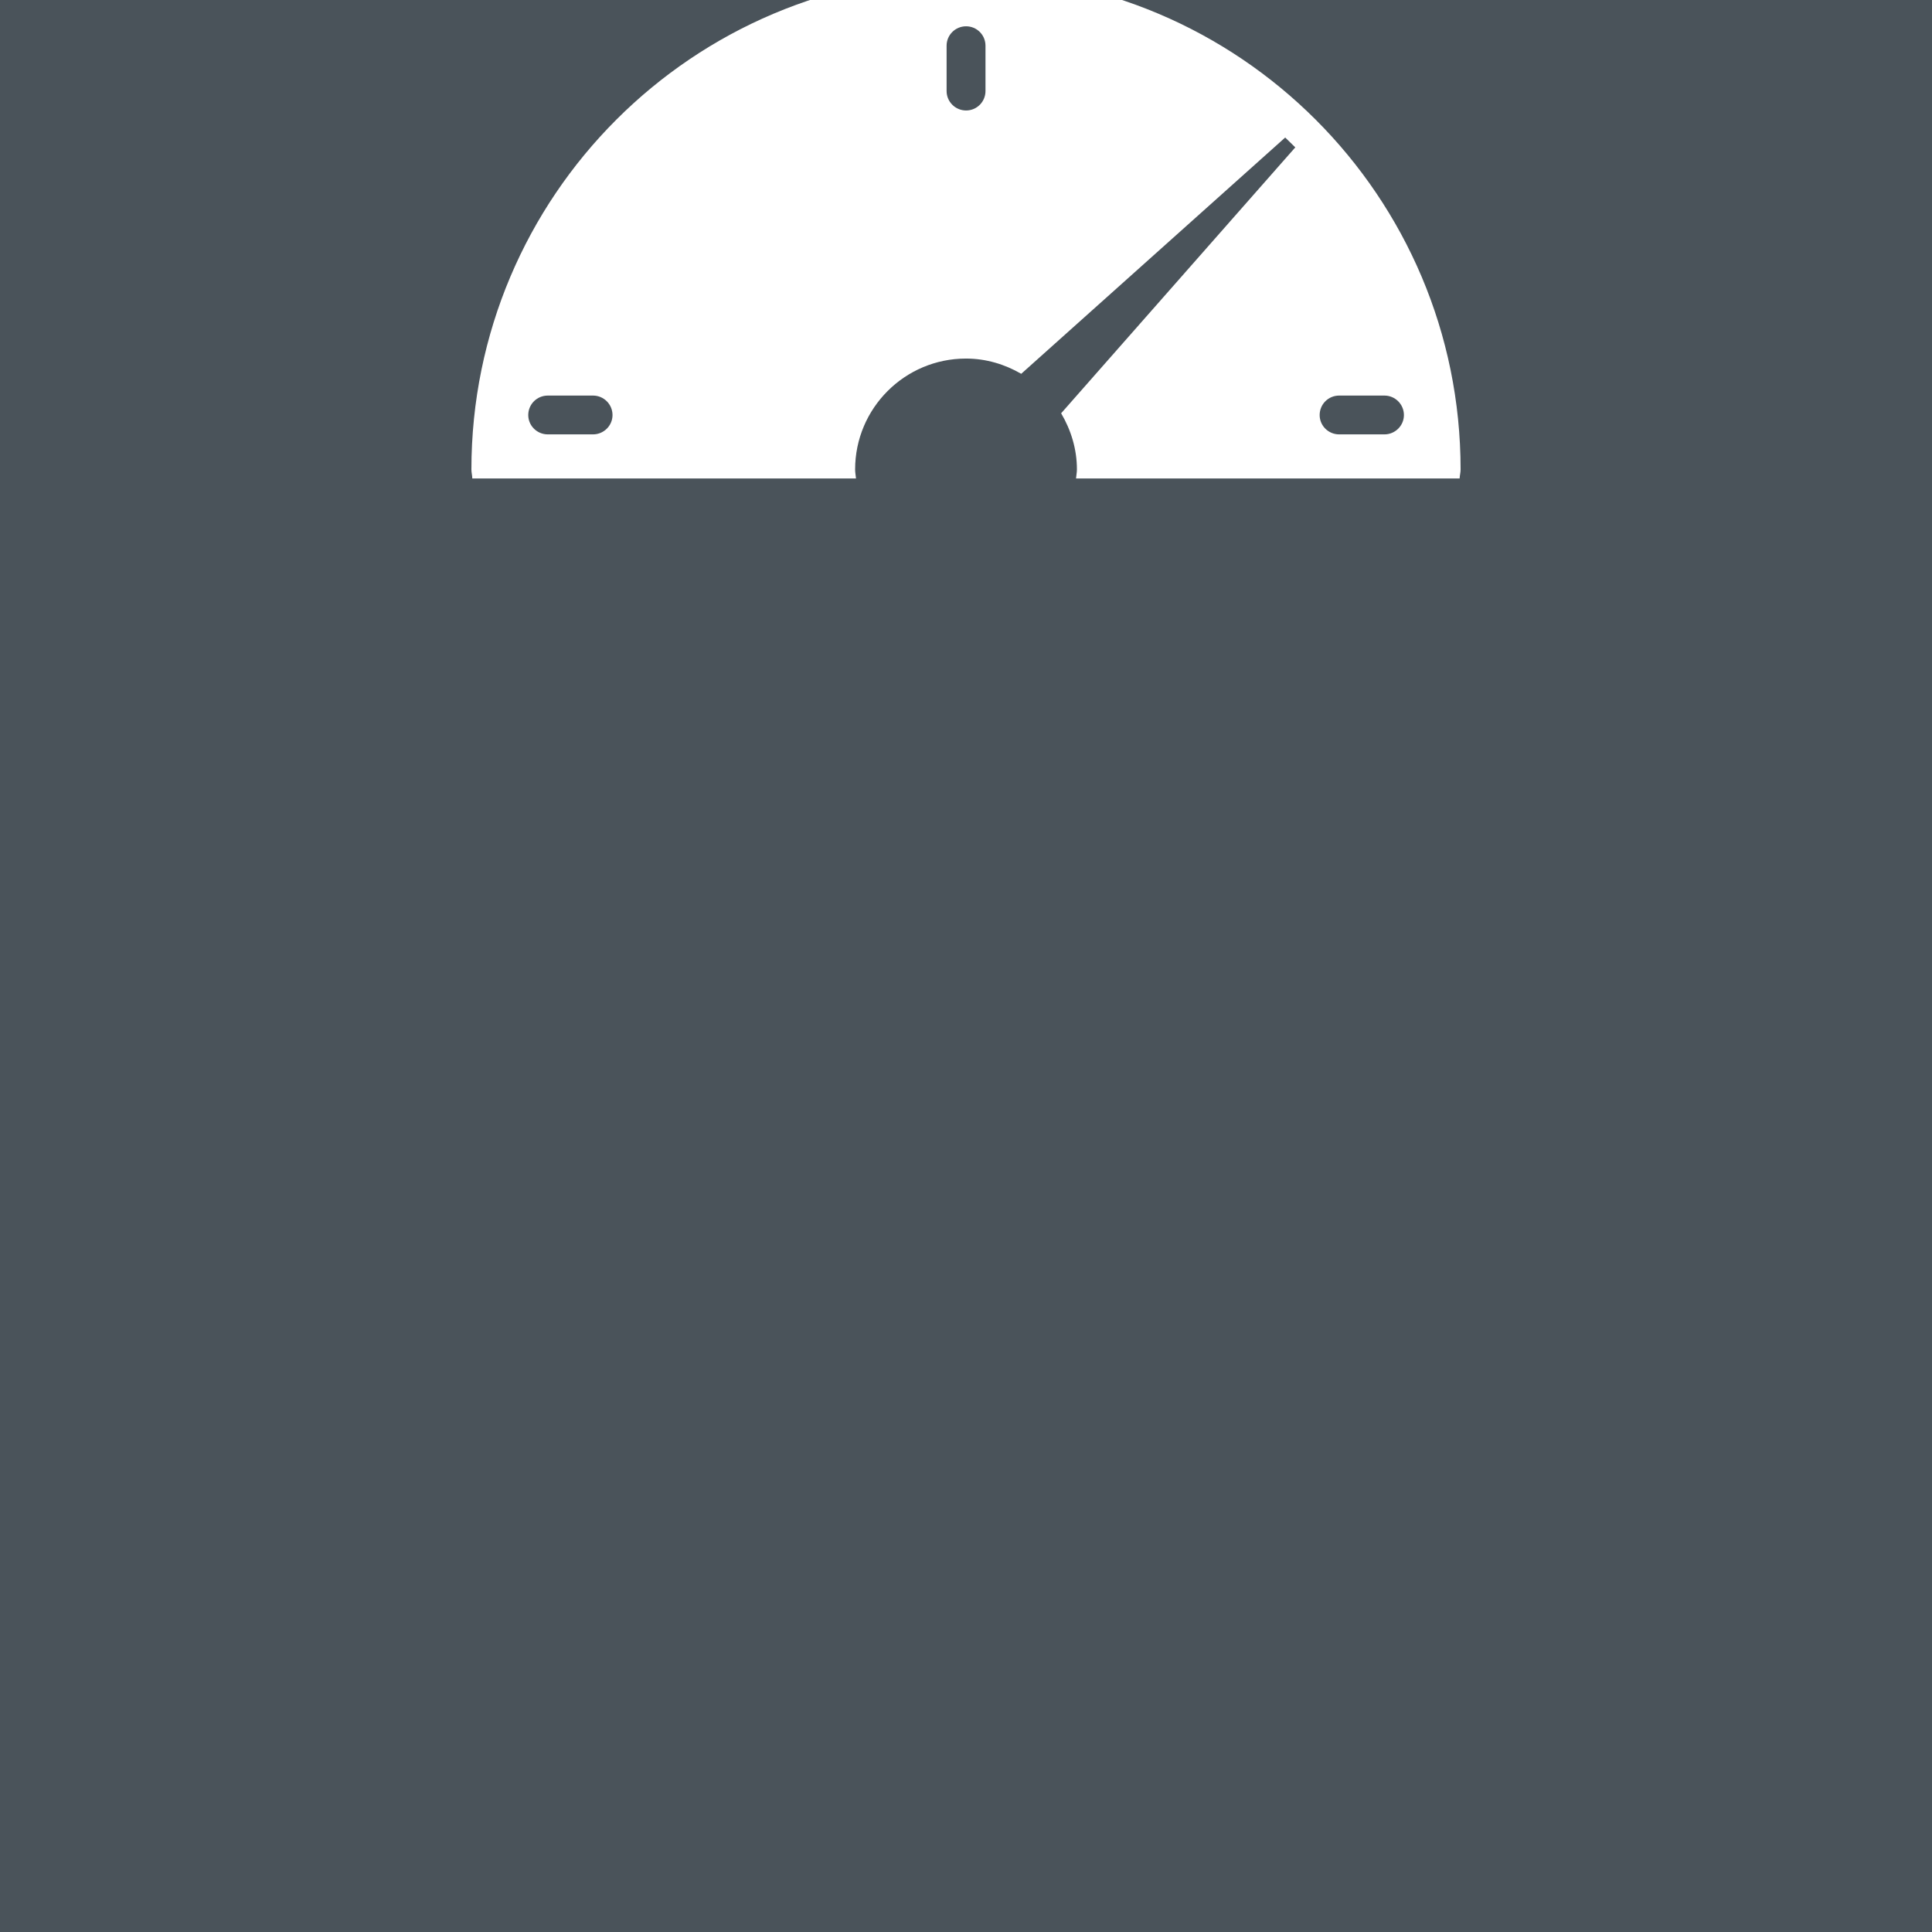
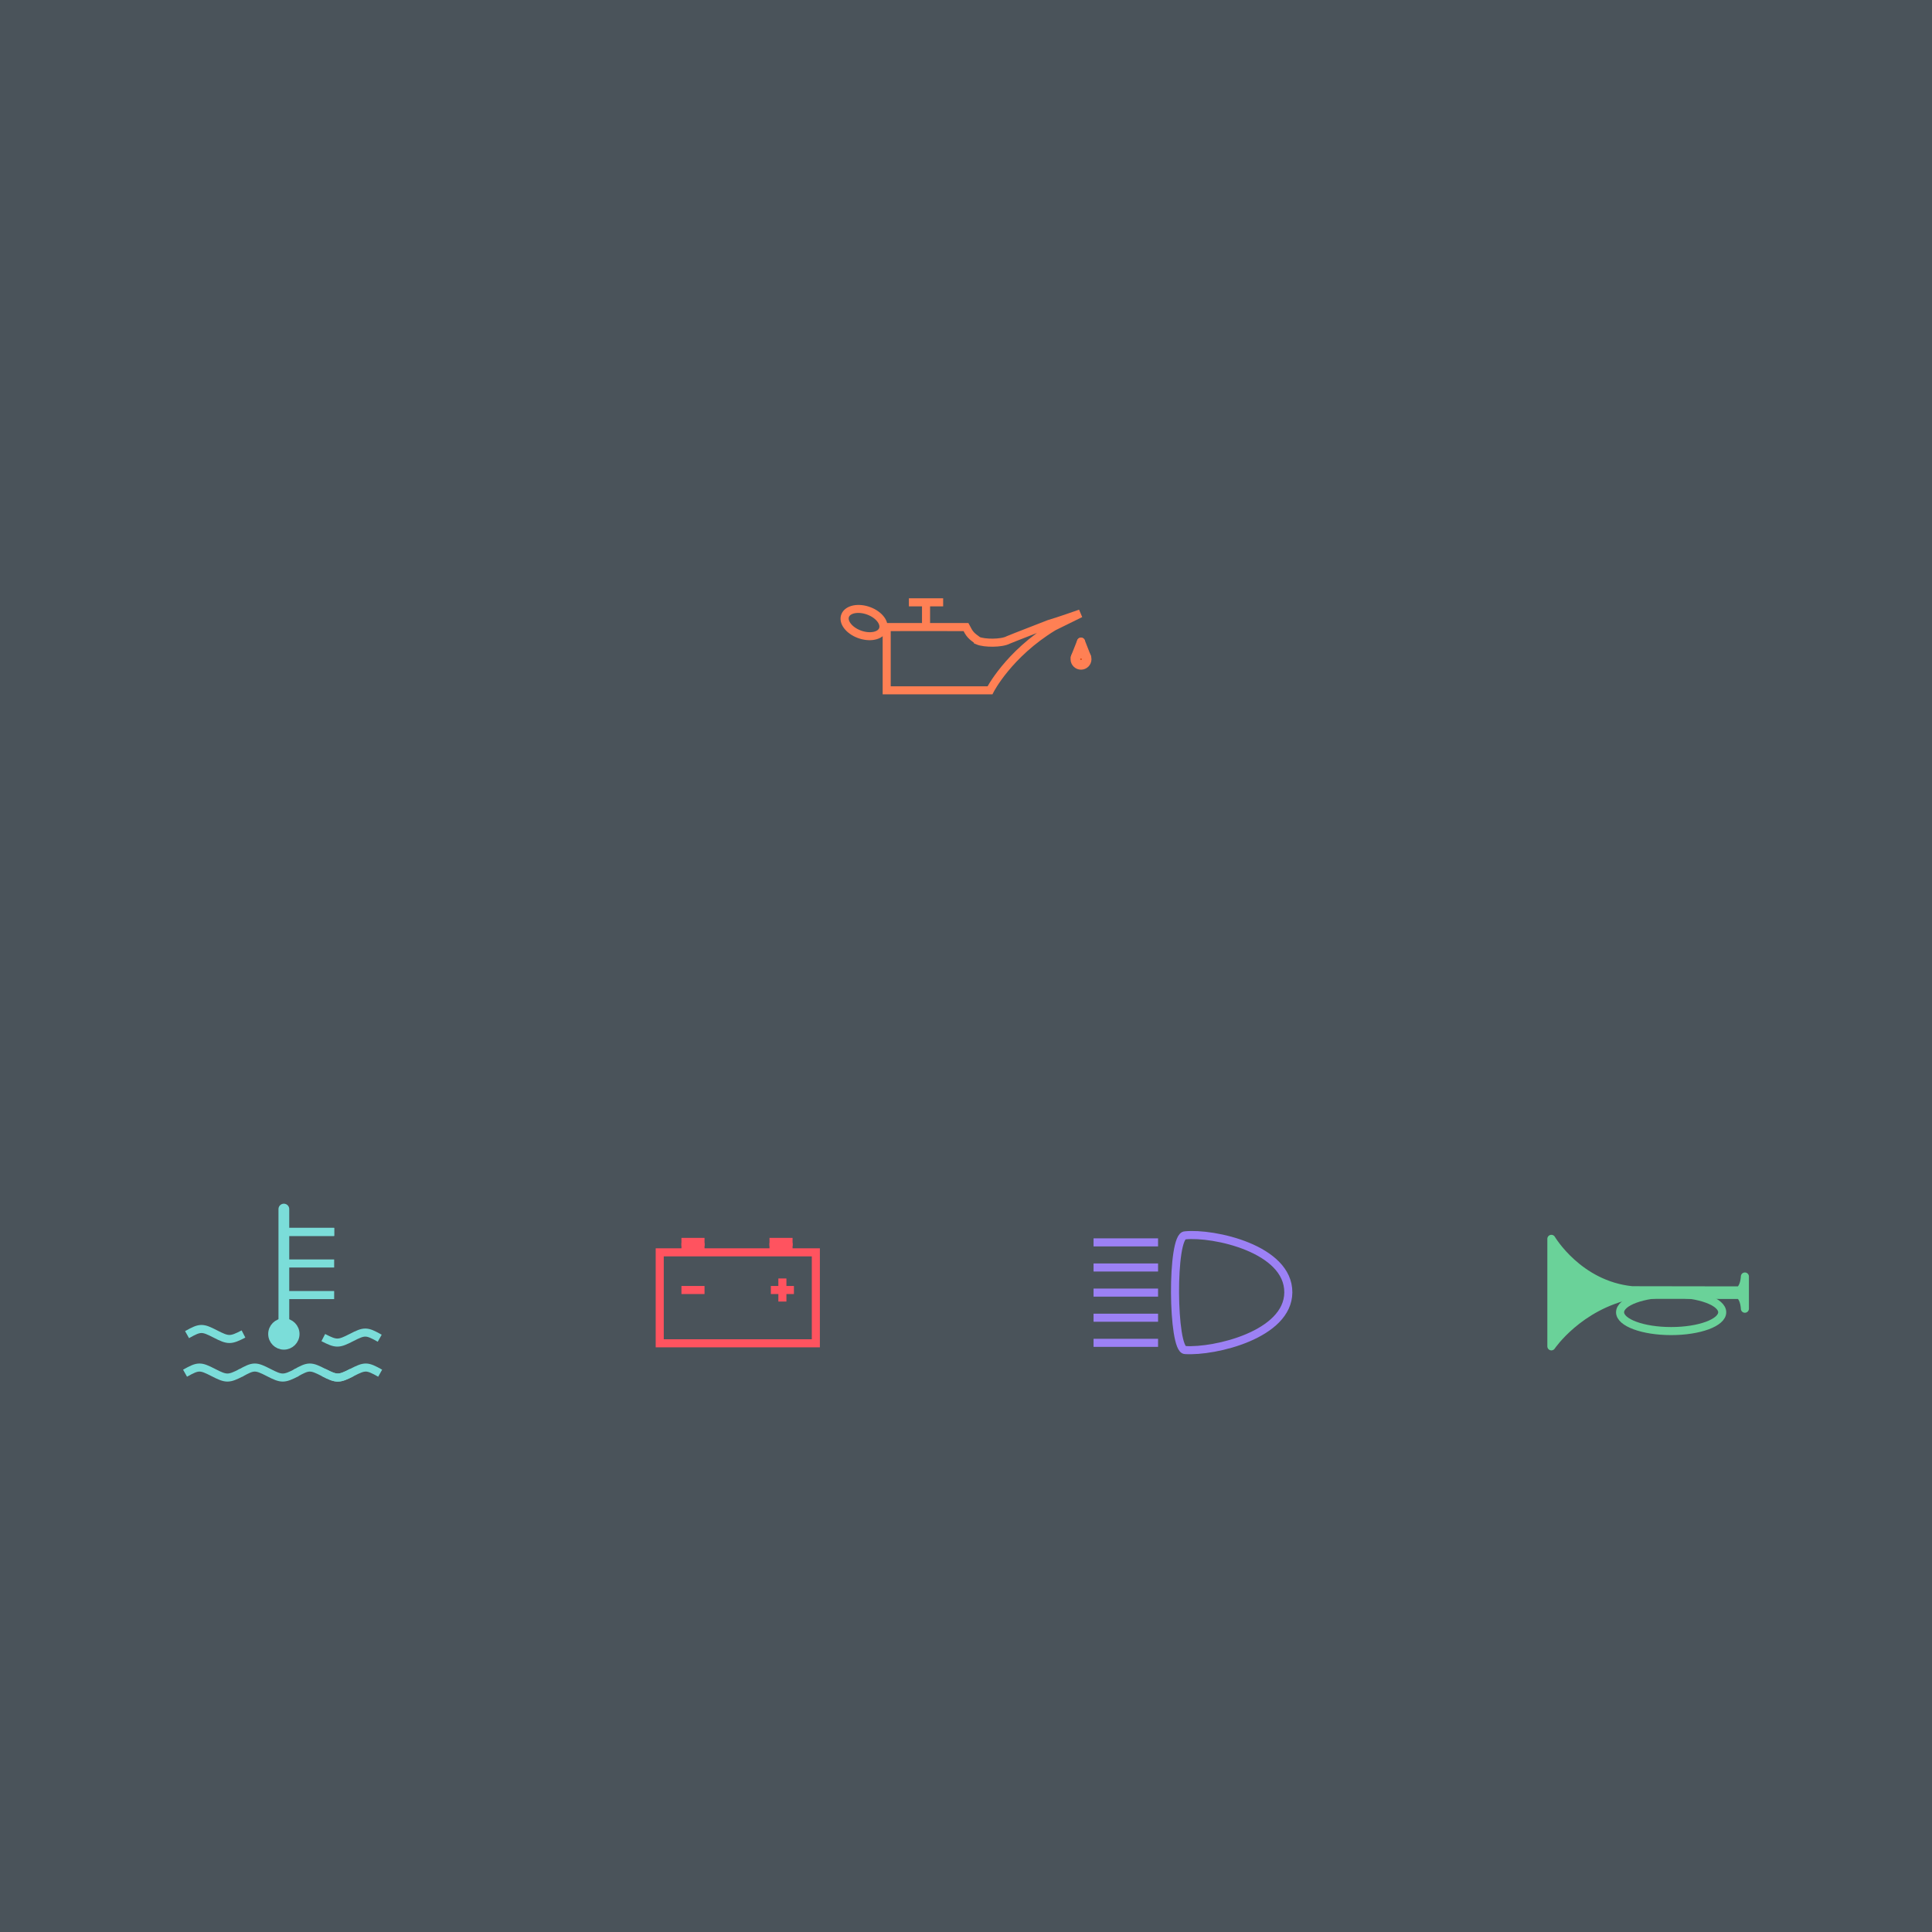
<svg xmlns="http://www.w3.org/2000/svg" id="svg2" version="1.1" xml:space="preserve" width="1000" height="1000" viewBox="0 0 1000 1000">
  <defs id="defs6" />
  <g id="g10" transform="matrix(1.25,0,0,-1.25,0,1000)">
    <path id="path14" style="fill:#4a535a;fill-opacity:1;fill-rule:nonzero;stroke:none" d="m 0,-49.78 800,0 0,1164.301 -800,0 0,-1164.301 z" />
-     <flowRoot xml:space="preserve" id="flowRoot14982" style="font-style:normal;font-weight:normal;font-size:10px;line-height:125%;font-family:Sans;letter-spacing:0px;word-spacing:0px;fill:#f0f0f0;fill-opacity:1;stroke:none;stroke-width:1px;stroke-linecap:butt;stroke-linejoin:miter;stroke-opacity:1" transform="matrix(0.8,0,0,-0.8,145.5998,1053.736)">
+     <flowRoot xml:space="preserve" id="flowRoot14982" style="font-style:normal;font-weight:normal;font-size:10px;line-height:125%;font-family:Sans;text-align:center;letter-spacing:0px;word-spacing:0px;text-anchor:middle;fill:#f0f0f0;fill-opacity:1;stroke:none;stroke-width:1px;stroke-linecap:butt;stroke-linejoin:miter;stroke-opacity:1" transform="matrix(0.8,0,0,-0.8,-63.29159,1289.21)">
      <flowRegion id="flowRegion14984">
-         <rect id="rect14986" width="685.381" height="250" x="70.975" y="611.229" style="fill:#f0f0f0;fill-opacity:1" />
+         <rect id="rect14986" width="1013.479" height="351.823" x="70.975" y="611.229" style="text-align:center;text-anchor:middle;fill:#f0f0f0;fill-opacity:1" />
      </flowRegion>
-       <flowPara id="flowPara14988" style="font-style:normal;font-variant:normal;font-weight:bold;font-stretch:normal;font-size:80px;font-family:Ubuntu;-inkscape-font-specification:'Ubuntu Bold';fill:#f0f0f0;fill-opacity:1">Performance</flowPara>
-       <flowPara style="font-style:normal;font-variant:normal;font-weight:bold;font-stretch:normal;font-size:80px;font-family:Ubuntu;-inkscape-font-specification:'Ubuntu Bold';fill:#f0f0f0;fill-opacity:1" id="flowPara7725">Engineering</flowPara>
+       <flowPara id="flowPara14988" style="font-style:normal;font-variant:normal;font-weight:bold;font-stretch:normal;font-size:80px;font-family:Ubuntu;-inkscape-font-specification:'Ubuntu Bold';text-align:center;text-anchor:middle;fill:#f0f0f0;fill-opacity:1">PerfCake: Performance</flowPara>
+       <flowPara style="font-style:normal;font-variant:normal;font-weight:bold;font-stretch:normal;font-size:80px;font-family:Ubuntu;-inkscape-font-specification:'Ubuntu Bold';text-align:center;text-anchor:middle;fill:#f0f0f0;fill-opacity:1" id="flowPara7725">Testing Scenarios</flowPara>
    </flowRoot>
    <flowRoot style="font-style:normal;font-weight:normal;font-size:10px;line-height:125%;font-family:Sans;letter-spacing:0px;word-spacing:0px;fill:#f0f0f0;fill-opacity:1;stroke:none;stroke-width:1px;stroke-linecap:butt;stroke-linejoin:miter;stroke-opacity:1" id="flowRoot14990" xml:space="preserve" transform="matrix(0.8,0,0,-0.8,36.8,599.4237)">
      <flowRegion id="flowRegion14992">
        <rect style="fill:#f0f0f0;fill-opacity:1" y="611.229" x="70.975" height="250" width="685.381" id="rect14994" />
      </flowRegion>
      <flowPara style="font-style:normal;font-variant:normal;font-weight:bold;font-stretch:normal;font-size:40px;font-family:Ubuntu;-inkscape-font-specification:'Ubuntu Bold';fill:#f0f0f0;fill-opacity:1" id="flowPara14996">Martin Večeřa</flowPara>
      <flowPara style="font-style:normal;font-variant:normal;font-weight:bold;font-stretch:normal;font-size:40px;font-family:Ubuntu;-inkscape-font-specification:'Ubuntu Bold';fill:#f0f0f0;fill-opacity:1" id="flowPara7727">Pavel Macík</flowPara>
    </flowRoot>
    <rect style="fill:#dd4814;fill-opacity:1;stroke:none;stroke-width:4;stroke-linecap:round;stroke-miterlimit:4;stroke-dasharray:none;stroke-opacity:1" id="rect7724" width="799.867" height="70.145" x="0.006" y="-1066.461" transform="scale(1,-1)" />
-     <g transform="matrix(0.8148941,0,0,-0.8148941,195.2,910.9252)" id="g3">
-       <g id="g5">
-         <g id="g7">
-           <path style="fill:#ffffff" d="M 502.642,374.706 C 502.664,235.876 390.15,123.363 251.321,123.363 112.492,123.363 0,235.877 0,374.685 c 0,1.575 0.431,2.998 0.453,4.573 l 194.978,0 c -0.129,-1.532 -0.453,-3.02 -0.453,-4.573 0,-31.127 25.238,-56.364 56.343,-56.364 10.268,0 19.78,2.955 28.064,7.744 l 134.127,-120.063 5.134,5.004 -118.985,135.119 c 4.961,8.413 8.024,18.098 8.024,28.56 0,1.553 -0.345,3.041 -0.453,4.573 l 194.914,0 0,0.022 c 0.065,-1.597 0.496,-2.999 0.496,-4.574 z M 61.8,356.845 l -22.994,0 c -5.479,0 -9.923,-4.422 -9.923,-9.815 0,-5.501 4.444,-9.901 9.923,-9.901 l 22.994,0 c 5.457,0 9.901,4.422 9.901,9.901 0,5.393 -4.443,9.815 -9.901,9.815 z M 261.222,182.381 c 0,5.436 -4.379,9.879 -9.858,9.879 -5.479,0 -9.901,-4.444 -9.901,-9.879 l 0,-23.038 c 0,-5.436 4.422,-9.858 9.901,-9.858 5.479,0 9.858,4.422 9.858,9.858 l 0,23.038 z m 202.744,174.464 -23.038,0 c -5.479,0 -9.901,-4.422 -9.901,-9.815 0,-5.501 4.422,-9.901 9.901,-9.901 l 23.038,0 c 5.414,0 9.879,4.422 9.879,9.901 0,5.393 -4.465,9.815 -9.879,9.815 z" id="path9" />
+     <flowRoot transform="matrix(0.8,0,0,-0.8,-63.29159,895.6101)" style="font-style:normal;font-weight:normal;font-size:10px;line-height:125%;font-family:Sans;text-align:center;letter-spacing:0px;word-spacing:0px;text-anchor:middle;fill:#f0f0f0;fill-opacity:1;stroke:none;stroke-width:1px;stroke-linecap:butt;stroke-linejoin:miter;stroke-opacity:1" id="flowRoot4164" xml:space="preserve">
+       <flowRegion id="flowRegion4166">
+         <rect style="text-align:center;text-anchor:middle;fill:#f0f0f0;fill-opacity:1" y="611.229" x="70.975" height="351.823" width="1013.479" id="rect4168" />
+       </flowRegion>
+       <flowPara id="flowPara4172" style="font-style:italic;font-variant:normal;font-weight:600;font-stretch:normal;font-size:60px;font-family:Ubuntu;-inkscape-font-specification:'Ubuntu Semi-Bold Italic';text-align:center;text-anchor:middle;fill:#f0f0f0;fill-opacity:1">PerfCake Handbook</flowPara>
+     </flowRoot>
+     <g id="g4626" style="stroke:#ff8054;stroke-opacity:1" transform="matrix(2.22587,0,0,-2.22587,-594.9569,1005.586)">
+       <path id="path4431" d="m 449.22,211.549 c -1.264,-0.921 -1.517,-1.14 -2.234,-2.532 -3.031,-0.017 -14.744,0 -14.744,0 l 0,11.766 19.212,0 c 0,0 3.415,-6.733 11.84,-11.84 l 4.989,-2.457 c 0,0 -4.325,1.524 -5.826,1.945 -0.974,0.395 -6.394,2.469 -7.578,2.97 -1.264,0.685 -4.475,0.649 -5.659,0.149 z" style="fill:none;fill-rule:evenodd;stroke:#ff8054;stroke-width:1.5;stroke-linecap:butt;stroke-linejoin:miter;stroke-miterlimit:4;stroke-dasharray:none;stroke-opacity:1" />
+       <ellipse transform="matrix(0.9363711,0.3510117,-0.3800996,0.9249456,0,0)" ry="2.345" rx="3.743" cy="44.71" cx="475.265" id="ellipse4433" style="fill:none;fill-opacity:1;stroke:#ff8054;stroke-width:1.5;stroke-linecap:round;stroke-miterlimit:4;stroke-dasharray:none;stroke-dashoffset:0;stroke-opacity:1" />
+       <path id="path4435" d="m 436.376,204.413 6.371,0" style="fill:none;fill-rule:evenodd;stroke:#ff8054;stroke-width:1.5;stroke-linecap:butt;stroke-linejoin:miter;stroke-miterlimit:4;stroke-dasharray:none;stroke-opacity:1" />
+       <path id="path4437" d="m 439.562,204.518 0,4.212" style="fill:none;fill-rule:evenodd;stroke:#ff8054;stroke-width:1.5;stroke-linecap:butt;stroke-linejoin:miter;stroke-miterlimit:4;stroke-dasharray:none;stroke-opacity:1" />
+       <g style="fill:#dd4814;fill-opacity:1;stroke:#ff8054;stroke-opacity:1" transform="translate(-339.4113,-492.8534)" id="g4439">
+         <path style="fill:#dd4814;fill-opacity:1;fill-rule:evenodd;stroke:#ff8054;stroke-width:1.5;stroke-linecap:round;stroke-linejoin:miter;stroke-miterlimit:4;stroke-dasharray:none;stroke-opacity:1" d="m 807.804,704.584 -1.151,2.905" id="path4441" />
+         <circle style="fill:#dd4814;fill-opacity:1;stroke:#ff8054;stroke-width:2.1;stroke-linecap:round;stroke-miterlimit:4;stroke-dasharray:none;stroke-dashoffset:0;stroke-opacity:1" id="circle4443" cx="807.804" cy="707.849" r="0.895" />
+         <path id="path4445" d="m 807.804,704.584 1.134,2.899" style="fill:#dd4814;fill-opacity:1;fill-rule:evenodd;stroke:#ff8054;stroke-width:1.5;stroke-linecap:round;stroke-linejoin:miter;stroke-miterlimit:4;stroke-dasharray:none;stroke-opacity:1" />
+       </g>
+     </g>
+     <g id="g5811" transform="translate(1.636238,-347.2)">
+       <g style="stroke:#ff535f;stroke-opacity:1" transform="matrix(2.22587,0,0,-2.22587,-1047.043,1577.988)" id="g4354">
+         <path style="fill:none;fill-rule:evenodd;stroke:#ff535f;stroke-width:1.5;stroke-linecap:butt;stroke-linejoin:miter;stroke-miterlimit:4;stroke-dasharray:none;stroke-opacity:1" d="m 592.391,426.51 29.042,0 0,16.92 -29.042,0 z" id="path4357" />
+         <path style="fill:none;fill-rule:evenodd;stroke:#ff535f;stroke-width:1.5;stroke-linecap:butt;stroke-linejoin:miter;stroke-miterlimit:4;stroke-dasharray:none;stroke-opacity:1" d="m 596.432,433.517 4.293,0" id="path4359" />
+         <path id="path4361" d="m 613.063,433.517 4.293,0" style="fill:none;fill-rule:evenodd;stroke:#ff535f;stroke-width:1.5;stroke-linecap:butt;stroke-linejoin:miter;stroke-miterlimit:4;stroke-dasharray:none;stroke-opacity:1" />
+         <path style="fill:none;fill-rule:evenodd;stroke:#ff535f;stroke-width:1.5;stroke-linecap:butt;stroke-linejoin:miter;stroke-miterlimit:4;stroke-dasharray:none;stroke-opacity:1" d="m 615.21,431.371 0,4.293" id="path4363" />
+         <path id="path4365" d="m 596.432,425.517 4.293,0" style="fill:none;fill-rule:evenodd;stroke:#ff535f;stroke-width:1.5;stroke-linecap:butt;stroke-linejoin:miter;stroke-miterlimit:4;stroke-dasharray:none;stroke-opacity:1" />
+         <path style="fill:none;fill-rule:evenodd;stroke:#ff535f;stroke-width:1.5;stroke-linecap:butt;stroke-linejoin:miter;stroke-miterlimit:4;stroke-dasharray:none;stroke-opacity:1" d="m 596.432,424.571 4.293,0" id="path4367" />
+         <path style="fill:none;fill-rule:evenodd;stroke:#ff535f;stroke-width:1.5;stroke-linecap:butt;stroke-linejoin:miter;stroke-miterlimit:4;stroke-dasharray:none;stroke-opacity:1" d="m 612.811,425.517 4.293,0" id="path4371" />
+         <path id="path4373" d="m 612.811,424.571 4.293,0" style="fill:none;fill-rule:evenodd;stroke:#ff535f;stroke-width:1.5;stroke-linecap:butt;stroke-linejoin:miter;stroke-miterlimit:4;stroke-dasharray:none;stroke-opacity:1" />
+       </g>
+       <g id="g6064" transform="matrix(2.22587,0,0,-2.22587,-367.0919,1642.571)">
+         <path style="fill:#6ad299;fill-opacity:1;fill-rule:evenodd;stroke:#6ad299;stroke-width:1.5;stroke-linecap:butt;stroke-linejoin:round;stroke-miterlimit:4;stroke-dasharray:none;stroke-opacity:1" d="m 452.787,453.014 0,20 c 0,0 5.062,-7.531 15.031,-9.594 2.156,0 19.938,0.031 19.938,0.031 0.969,0.594 1.031,2.562 1.031,2.562 l 0,-5.994 c 0,0 -0.062,2.026 -1.062,2.588 0,0 -17.938,-0.031 -19.906,-0.031 -10,-1 -15.031,-9.562 -15.031,-9.562 z" id="path4395" />
+         <ellipse style="fill:none;fill-opacity:1;stroke:#6ad299;stroke-width:1.5;stroke-linecap:butt;stroke-linejoin:round;stroke-miterlimit:4;stroke-dasharray:none;stroke-opacity:1" id="ellipse4397" cx="475.068" cy="466.671" rx="9.5" ry="3.5" />
+       </g>
+       <g transform="matrix(2.22587,0,0,-2.22587,-856.2339,1181.921)" id="g4771">
+         <path style="fill:none;fill-opacity:1;fill-rule:evenodd;stroke:#7bddd9;stroke-width:1.5;stroke-linecap:butt;stroke-linejoin:miter;stroke-miterlimit:4;stroke-dasharray:none;stroke-opacity:1" d="m 418.736,263.88 c 2.463,-1.383 2.824,-1.376 5.269,-0.118 2.396,1.233 2.824,1.242 5.23,0" id="path4401" />
+         <path id="path4403" d="m 454.578,264.548 c -2.463,-1.383 -2.824,-1.376 -5.269,-0.118 -2.396,1.233 -2.824,1.242 -5.23,0" style="fill:none;fill-opacity:1;fill-rule:evenodd;stroke:#7bddd9;stroke-width:1.5;stroke-linecap:butt;stroke-linejoin:miter;stroke-miterlimit:4;stroke-dasharray:none;stroke-opacity:1" />
+         <g id="g4405" transform="matrix(0.880794,0,0,0.880794,769.2916,-251.1054)" style="fill:none;fill-opacity:1;stroke:#7bddd9;stroke-width:1.703;stroke-miterlimit:4;stroke-dasharray:none;stroke-opacity:1">
+           <path style="fill:none;fill-opacity:1;fill-rule:evenodd;stroke:#7bddd9;stroke-width:1.703;stroke-linecap:butt;stroke-linejoin:miter;stroke-miterlimit:4;stroke-dasharray:none;stroke-opacity:1" d="m -398.422,592.828 c 2.796,-1.57 3.206,-1.562 5.982,-0.134 2.72,1.399 3.206,1.411 5.938,0" id="path4407" />
+           <path id="path4409" d="m -386.737,592.828 c 2.796,-1.57 3.206,-1.562 5.982,-0.134 2.72,1.399 3.206,1.411 5.938,0" style="fill:none;fill-opacity:1;fill-rule:evenodd;stroke:#7bddd9;stroke-width:1.703;stroke-linecap:butt;stroke-linejoin:miter;stroke-miterlimit:4;stroke-dasharray:none;stroke-opacity:1" />
+           <path style="fill:none;fill-opacity:1;fill-rule:evenodd;stroke:#7bddd9;stroke-width:1.703;stroke-linecap:butt;stroke-linejoin:miter;stroke-miterlimit:4;stroke-dasharray:none;stroke-opacity:1" d="m -375.116,592.828 c 2.796,-1.57 3.206,-1.562 5.982,-0.134 2.72,1.399 3.206,1.411 5.938,0" id="path4411" />
+           <path id="path4413" d="m -357.212,592.828 c -2.796,-1.57 -3.206,-1.562 -5.982,-0.134 -2.72,1.399 -3.206,1.411 -5.938,0" style="fill:none;fill-opacity:1;fill-rule:evenodd;stroke:#7bddd9;stroke-width:1.703;stroke-linecap:butt;stroke-linejoin:miter;stroke-miterlimit:4;stroke-dasharray:none;stroke-opacity:1" />
+         </g>
+         <path style="fill:#dd4814;fill-opacity:1;fill-rule:evenodd;stroke:#7bddd9;stroke-width:2;stroke-linecap:round;stroke-linejoin:miter;stroke-miterlimit:4;stroke-dasharray:none;stroke-opacity:1" d="m 436.745,264.352 0,-23.829" id="path4415" />
+         <path style="fill:#dd4814;fill-opacity:1;fill-rule:evenodd;stroke:#7bddd9;stroke-width:1.5;stroke-linecap:butt;stroke-linejoin:miter;stroke-miterlimit:4;stroke-dasharray:none;stroke-opacity:1" d="m 446.103,244.77 -8.729,0" id="path4417" />
+         <path id="path4419" d="m 446.103,244.77 -8.729,0" style="fill:#dd4814;fill-opacity:1;fill-rule:evenodd;stroke:#7bddd9;stroke-width:1.5;stroke-linecap:butt;stroke-linejoin:miter;stroke-miterlimit:4;stroke-dasharray:none;stroke-opacity:1" />
+         <path style="fill:#dd4814;fill-opacity:1;fill-rule:evenodd;stroke:#7bddd9;stroke-width:1.5;stroke-linecap:butt;stroke-linejoin:miter;stroke-miterlimit:4;stroke-dasharray:none;stroke-opacity:1" d="m 446.103,250.645 -8.729,0" id="path4423" />
+         <path id="path4425" d="m 446.103,256.52 -8.729,0" style="fill:#dd4814;fill-opacity:1;fill-rule:evenodd;stroke:#7bddd9;stroke-width:1.5;stroke-linecap:butt;stroke-linejoin:miter;stroke-miterlimit:4;stroke-dasharray:none;stroke-opacity:1" />
+         <circle style="fill:#7bddd9;fill-opacity:1;stroke:#7bddd9;stroke-width:1.5;stroke-linecap:round;stroke-miterlimit:4;stroke-dasharray:none;stroke-dashoffset:0;stroke-opacity:1" id="circle4427" cx="436.745" cy="263.761" r="2.163" />
+       </g>
+       <g style="stroke:#9c81f5;stroke-opacity:1" transform="matrix(2.22587,0,0,-2.22587,-855.5866,1373.926)" id="g4459">
+         <path style="fill:none;fill-rule:evenodd;stroke:#9c81f5;stroke-width:1.5;stroke-linecap:butt;stroke-linejoin:miter;stroke-miterlimit:4;stroke-dasharray:none;stroke-opacity:1" d="m 604.118,353.01 c -2.411,0 -2.603,-21.339 -10e-6,-21.339 5.268,-0.536 19.249,2.476 19.196,10.625 -0.05,7.845 -13.661,11.071 -19.196,10.714 z" id="path4462" />
+         <g id="g4464" transform="translate(0,0.6165877)" style="stroke:#9c81f5;stroke-width:1.5;stroke-miterlimit:4;stroke-dasharray:none;stroke-opacity:1">
+           <path id="path4466" d="m 599.083,332.362 -12,0" style="fill:none;fill-rule:evenodd;stroke:#9c81f5;stroke-width:1.5;stroke-linecap:butt;stroke-linejoin:miter;stroke-miterlimit:4;stroke-dasharray:none;stroke-opacity:1" />
+           <path style="fill:none;fill-rule:evenodd;stroke:#9c81f5;stroke-width:1.5;stroke-linecap:butt;stroke-linejoin:miter;stroke-miterlimit:4;stroke-dasharray:none;stroke-opacity:1" d="m 599.083,337.034 -12,0" id="path4468" />
+           <path id="path4470" d="m 599.083,341.706 -12,0" style="fill:none;fill-rule:evenodd;stroke:#9c81f5;stroke-width:1.5;stroke-linecap:butt;stroke-linejoin:miter;stroke-miterlimit:4;stroke-dasharray:none;stroke-opacity:1" />
+           <path style="fill:none;fill-rule:evenodd;stroke:#9c81f5;stroke-width:1.5;stroke-linecap:butt;stroke-linejoin:miter;stroke-miterlimit:4;stroke-dasharray:none;stroke-opacity:1" d="m 599.083,346.378 -12,0" id="path4474" />
+           <path id="path4476" d="m 599.083,351.05 -12,0" style="fill:none;fill-rule:evenodd;stroke:#9c81f5;stroke-width:1.5;stroke-linecap:butt;stroke-linejoin:miter;stroke-miterlimit:4;stroke-dasharray:none;stroke-opacity:1" />
        </g>
      </g>
-       <g id="g11" />
-       <g id="g13" />
-       <g id="g15" />
-       <g id="g17" />
-       <g id="g19" />
-       <g id="g21" />
-       <g id="g23" />
-       <g id="g25" />
-       <g id="g27" />
-       <g id="g29" />
-       <g id="g31" />
-       <g id="g33" />
-       <g id="g35" />
-       <g id="g37" />
-       <g id="g39" />
+     </g>
+     <g id="g5769" transform="translate(-1.52025,49.6)">
+       <g id="g4938" transform="matrix(2.22587,0,0,-2.22587,-750.8788,1101.448)">
+         <rect ry="2.168" y="100.8" x="460.225" height="29.89" width="17.729" id="rect4410" style="fill:none;fill-opacity:1;stroke:#ffc73a;stroke-width:1.5;stroke-linecap:round;stroke-miterlimit:4;stroke-dasharray:none;stroke-dashoffset:0;stroke-opacity:1" />
+         <path id="path4412" d="m 458.091,130.69 21.998,0" style="fill:none;fill-rule:evenodd;stroke:#ffc73a;stroke-width:1.5;stroke-linecap:butt;stroke-linejoin:miter;stroke-miterlimit:4;stroke-dasharray:none;stroke-opacity:1" />
+         <rect style="fill:#ffc73a;fill-opacity:1;stroke:#ffc73a;stroke-width:0.996;stroke-linecap:round;stroke-miterlimit:4;stroke-dasharray:none;stroke-dashoffset:0;stroke-opacity:1" id="rect4414" width="17.732" height="18.383" x="460.229" y="111.95" ry="0.011" />
+         <path id="path4416" d="m 482.236,100.715 6.166,7.109" style="fill:none;fill-rule:evenodd;stroke:#ffc73a;stroke-width:1.5;stroke-linecap:butt;stroke-linejoin:miter;stroke-miterlimit:4;stroke-dasharray:none;stroke-opacity:1" />
+         <path id="path4418" d="m 477.868,113.561 c 2.227,0.043 3.083,0.856 3.597,1.756 1.023,2.104 -1.124,9.22 2.441,11.905 1.156,0.728 2.098,0.899 3.126,0.3 2.53,-1.655 2.401,-5.156 1.499,-7.965 -1.057,-2.018 -2.204,-8.141 -1.841,-13.361" style="fill:none;fill-rule:evenodd;stroke:#ffc73a;stroke-width:1;stroke-linecap:round;stroke-linejoin:round;stroke-miterlimit:4;stroke-dasharray:none;stroke-opacity:1" />
+       </g>
+       <g transform="matrix(2.22587,0,0,-2.22587,-484.4362,1219.716)" id="g4729">
+         <rect ry="3.165" y="155.268" x="422.602" height="21.83" width="32.455" id="rect4485" style="fill:none;fill-opacity:1;stroke:#6fa0ff;stroke-width:1.545;stroke-linecap:round;stroke-miterlimit:4;stroke-dasharray:none;stroke-dashoffset:0;stroke-opacity:1" />
+         <g id="g4709">
+           <g style="stroke:#6fa0ff;stroke-opacity:1" id="g4566">
+             <path style="fill:none;fill-rule:evenodd;stroke:#6fa0ff;stroke-width:1.5;stroke-linecap:butt;stroke-linejoin:miter;stroke-miterlimit:4;stroke-dasharray:none;stroke-opacity:1" d="m 444.496,177.093 c -1.57,-2.796 -1.562,-3.206 -0.134,-5.982 1.399,-2.72 1.411,-3.206 0,-5.938" id="path4491" />
+             <path id="path4493" d="m 444.29,182.894 c 1.57,-2.796 1.562,-3.206 0.134,-5.982 -1.399,-2.72 -1.411,-3.206 0,-5.938" style="fill:none;fill-rule:evenodd;stroke:#6fa0ff;stroke-width:1.5;stroke-linecap:butt;stroke-linejoin:miter;stroke-miterlimit:4;stroke-dasharray:none;stroke-opacity:1" />
+           </g>
+           <g id="g4495" transform="matrix(0.8116958,0,0,0.9202903,188.9791,-396.6001)" style="fill:#6fa0ff;fill-opacity:1;stroke:#6fa0ff;stroke-width:0.653;stroke-linecap:round;stroke-linejoin:round;stroke-miterlimit:4;stroke-dasharray:none;stroke-opacity:1">
+             <path style="color:#000000;font-style:normal;font-variant:normal;font-weight:normal;font-stretch:normal;font-size:medium;line-height:normal;font-family:sans-serif;text-indent:0;text-align:start;text-decoration:none;text-decoration-line:none;text-decoration-style:solid;text-decoration-color:#000000;letter-spacing:normal;word-spacing:normal;text-transform:none;direction:ltr;block-progression:tb;writing-mode:lr-tb;baseline-shift:baseline;text-anchor:start;white-space:normal;clip-rule:nonzero;display:inline;overflow:visible;visibility:visible;opacity:1;isolation:auto;mix-blend-mode:normal;color-interpolation:sRGB;color-interpolation-filters:linearRGB;solid-color:#000000;solid-opacity:1;fill:#6fa0ff;fill-opacity:1;fill-rule:evenodd;stroke:#6fa0ff;stroke-width:0.653;stroke-linecap:round;stroke-linejoin:round;stroke-miterlimit:4;stroke-dasharray:none;stroke-dashoffset:0;stroke-opacity:1;color-rendering:auto;image-rendering:auto;shape-rendering:auto;text-rendering:auto;enable-background:accumulate" d="m 314.871,606.408 -0.045,0.617 0.998,0.072 0.045,-0.619 -0.998,-0.07 z" id="path4497" />
+             <path d="m 312.583,611.488 2.872,-6.367 1.937,6.711 c -1.345,-1.146 -3.288,-1.279 -4.809,-0.344 z" style="fill:#6fa0ff;fill-opacity:1;fill-rule:evenodd;stroke:#6fa0ff;stroke-width:0.653;stroke-linecap:round;stroke-linejoin:round;stroke-miterlimit:4;stroke-dasharray:none;stroke-opacity:1" id="path4499" />
+           </g>
+           <g style="stroke:#6fa0ff;stroke-opacity:1" id="g4562">
+             <path id="path4503" d="m 438.673,177.093 c -1.57,-2.796 -1.562,-3.206 -0.134,-5.982 1.399,-2.72 1.411,-3.206 0,-5.938" style="fill:none;fill-rule:evenodd;stroke:#6fa0ff;stroke-width:1.5;stroke-linecap:butt;stroke-linejoin:miter;stroke-miterlimit:4;stroke-dasharray:none;stroke-opacity:1" />
+             <path style="fill:none;fill-rule:evenodd;stroke:#6fa0ff;stroke-width:1.5;stroke-linecap:butt;stroke-linejoin:miter;stroke-miterlimit:4;stroke-dasharray:none;stroke-opacity:1" d="m 438.467,182.894 c 1.57,-2.796 1.562,-3.206 0.134,-5.982 -1.399,-2.72 -1.411,-3.206 0,-5.938" id="path4505" />
+           </g>
+           <g transform="matrix(0.8116958,0,0,0.9202903,183.1559,-396.6001)" id="g4507" style="fill:#6fa0ff;fill-opacity:1;stroke:#6fa0ff;stroke-width:0.653;stroke-linecap:round;stroke-linejoin:round;stroke-miterlimit:4;stroke-dasharray:none;stroke-opacity:1">
+             <path id="path4509" d="m 314.871,606.408 -0.045,0.617 0.998,0.072 0.045,-0.619 -0.998,-0.07 z" style="color:#000000;font-style:normal;font-variant:normal;font-weight:normal;font-stretch:normal;font-size:medium;line-height:normal;font-family:sans-serif;text-indent:0;text-align:start;text-decoration:none;text-decoration-line:none;text-decoration-style:solid;text-decoration-color:#000000;letter-spacing:normal;word-spacing:normal;text-transform:none;direction:ltr;block-progression:tb;writing-mode:lr-tb;baseline-shift:baseline;text-anchor:start;white-space:normal;clip-rule:nonzero;display:inline;overflow:visible;visibility:visible;opacity:1;isolation:auto;mix-blend-mode:normal;color-interpolation:sRGB;color-interpolation-filters:linearRGB;solid-color:#000000;solid-opacity:1;fill:#6fa0ff;fill-opacity:1;fill-rule:evenodd;stroke:#6fa0ff;stroke-width:0.653;stroke-linecap:round;stroke-linejoin:round;stroke-miterlimit:4;stroke-dasharray:none;stroke-dashoffset:0;stroke-opacity:1;color-rendering:auto;image-rendering:auto;shape-rendering:auto;text-rendering:auto;enable-background:accumulate" />
+             <path id="path4511" style="fill:#6fa0ff;fill-opacity:1;fill-rule:evenodd;stroke:#6fa0ff;stroke-width:0.653;stroke-linecap:round;stroke-linejoin:round;stroke-miterlimit:4;stroke-dasharray:none;stroke-opacity:1" d="m 312.583,611.488 2.872,-6.367 1.937,6.711 c -1.345,-1.146 -3.288,-1.279 -4.809,-0.344 z" />
+           </g>
+           <g style="stroke:#6fa0ff;stroke-opacity:1" id="g4558">
+             <path style="fill:none;fill-rule:evenodd;stroke:#6fa0ff;stroke-width:1.5;stroke-linecap:butt;stroke-linejoin:miter;stroke-miterlimit:4;stroke-dasharray:none;stroke-opacity:1" d="m 432.849,177.093 c -1.57,-2.796 -1.562,-3.206 -0.134,-5.982 1.399,-2.72 1.411,-3.206 0,-5.938" id="path4515" />
+             <path id="path4517" d="m 432.644,182.894 c 1.57,-2.796 1.562,-3.206 0.134,-5.982 -1.399,-2.72 -1.411,-3.206 0,-5.938" style="fill:none;fill-rule:evenodd;stroke:#6fa0ff;stroke-width:1.5;stroke-linecap:butt;stroke-linejoin:miter;stroke-miterlimit:4;stroke-dasharray:none;stroke-opacity:1" />
+           </g>
+           <g id="g4519" transform="matrix(0.8116958,0,0,0.9202903,177.3327,-396.6001)" style="fill:#6fa0ff;fill-opacity:1;stroke:#6fa0ff;stroke-width:0.653;stroke-linecap:round;stroke-linejoin:round;stroke-miterlimit:4;stroke-dasharray:none;stroke-opacity:1">
+             <path style="color:#000000;font-style:normal;font-variant:normal;font-weight:normal;font-stretch:normal;font-size:medium;line-height:normal;font-family:sans-serif;text-indent:0;text-align:start;text-decoration:none;text-decoration-line:none;text-decoration-style:solid;text-decoration-color:#000000;letter-spacing:normal;word-spacing:normal;text-transform:none;direction:ltr;block-progression:tb;writing-mode:lr-tb;baseline-shift:baseline;text-anchor:start;white-space:normal;clip-rule:nonzero;display:inline;overflow:visible;visibility:visible;opacity:1;isolation:auto;mix-blend-mode:normal;color-interpolation:sRGB;color-interpolation-filters:linearRGB;solid-color:#000000;solid-opacity:1;fill:#6fa0ff;fill-opacity:1;fill-rule:evenodd;stroke:#6fa0ff;stroke-width:0.653;stroke-linecap:round;stroke-linejoin:round;stroke-miterlimit:4;stroke-dasharray:none;stroke-dashoffset:0;stroke-opacity:1;color-rendering:auto;image-rendering:auto;shape-rendering:auto;text-rendering:auto;enable-background:accumulate" d="m 314.871,606.408 -0.045,0.617 0.998,0.072 0.045,-0.619 -0.998,-0.07 z" id="path4521" />
+             <path d="m 312.583,611.488 2.872,-6.367 1.937,6.711 c -1.345,-1.146 -3.288,-1.279 -4.809,-0.344 z" style="fill:#6fa0ff;fill-opacity:1;fill-rule:evenodd;stroke:#6fa0ff;stroke-width:0.653;stroke-linecap:round;stroke-linejoin:round;stroke-miterlimit:4;stroke-dasharray:none;stroke-opacity:1" id="path4523" />
+           </g>
+         </g>
+       </g>
+       <g style="stroke:#ff6faf;stroke-opacity:1" id="g4447" transform="matrix(2.22587,0,0,-2.22587,-1616.314,2004.781)">
+         <path id="path4449" d="m 769.925,513.654 12.174,0 0,3.964 3.964,0 0,2.548 2.831,0 0,-2.548 2.831,0 1.416,3.114 0,7.078 -1.416,3.114 -3.114,0 0,-2.265 -2.831,0 0,3.964 -10.192,0 -4.813,-3.681 -4.53,0 0,-13.307 3.681,0 z" style="fill:none;fill-rule:evenodd;stroke:#ff6faf;stroke-width:1.5;stroke-linecap:round;stroke-linejoin:round;stroke-miterlimit:4;stroke-dasharray:none;stroke-opacity:1" />
+         <path id="path4451" d="m 775.87,513.654 0,-3.11" style="fill:none;fill-rule:evenodd;stroke:#ff6faf;stroke-width:1.5;stroke-linecap:round;stroke-linejoin:round;stroke-miterlimit:4;stroke-dasharray:none;stroke-opacity:1" />
+         <path id="path4453" d="m 769.925,510.54 12.174,0" style="fill:none;fill-rule:evenodd;stroke:#ff6faf;stroke-width:1.5;stroke-linecap:round;stroke-linejoin:round;stroke-miterlimit:4;stroke-dasharray:none;stroke-opacity:1" />
+         <path id="path4455" d="m 766.244,522.148 -3.397,0" style="fill:none;fill-rule:evenodd;stroke:#ff6faf;stroke-width:1.5;stroke-linecap:round;stroke-linejoin:round;stroke-miterlimit:4;stroke-dasharray:none;stroke-opacity:1" />
+         <path id="path4457" d="m 762.847,515.636 0,13.307" style="fill:none;fill-rule:evenodd;stroke:#ff6faf;stroke-width:1.5;stroke-linecap:round;stroke-linejoin:round;stroke-miterlimit:4;stroke-dasharray:none;stroke-opacity:1" />
+       </g>
+       <g style="stroke:#47c30c;stroke-opacity:1" transform="matrix(2.22587,0,0,-2.22587,-218.9108,2006.549)" id="g5665">
+         <g id="g5655" style="stroke:#47c30c;stroke-opacity:1">
+           <path id="path5651" d="m 386,522.362 9,-9 0,4.5 7.437,0 0,4.406" style="fill:none;fill-rule:evenodd;stroke:#47c30c;stroke-width:1.5;stroke-linecap:round;stroke-linejoin:round;stroke-miterlimit:4;stroke-dasharray:none;stroke-opacity:1" />
+           <path style="fill:none;fill-rule:evenodd;stroke:#47c30c;stroke-width:1.5;stroke-linecap:round;stroke-linejoin:round;stroke-miterlimit:4;stroke-dasharray:none;stroke-opacity:1" d="m 386,522.384 9,9 0,-4.5 7.437,0 0,-4.656" id="path5653" />
+         </g>
+         <g style="stroke:#47c30c;stroke-opacity:1" id="g5659" transform="matrix(-1,0,0,1,808.43,0)">
+           <path style="fill:none;fill-rule:evenodd;stroke:#47c30c;stroke-width:1.5;stroke-linecap:round;stroke-linejoin:round;stroke-miterlimit:4;stroke-dasharray:none;stroke-opacity:1" d="m 386,522.362 9,-9 0,4.5 7.437,0 0,4.406" id="path5661" />
+           <path id="path5663" d="m 386,522.384 9,9 0,-4.5 7.437,0 0,-4.656" style="fill:none;fill-rule:evenodd;stroke:#47c30c;stroke-width:1.5;stroke-linecap:round;stroke-linejoin:round;stroke-miterlimit:4;stroke-dasharray:none;stroke-opacity:1" />
+         </g>
+       </g>
    </g>
  </g>
</svg>
